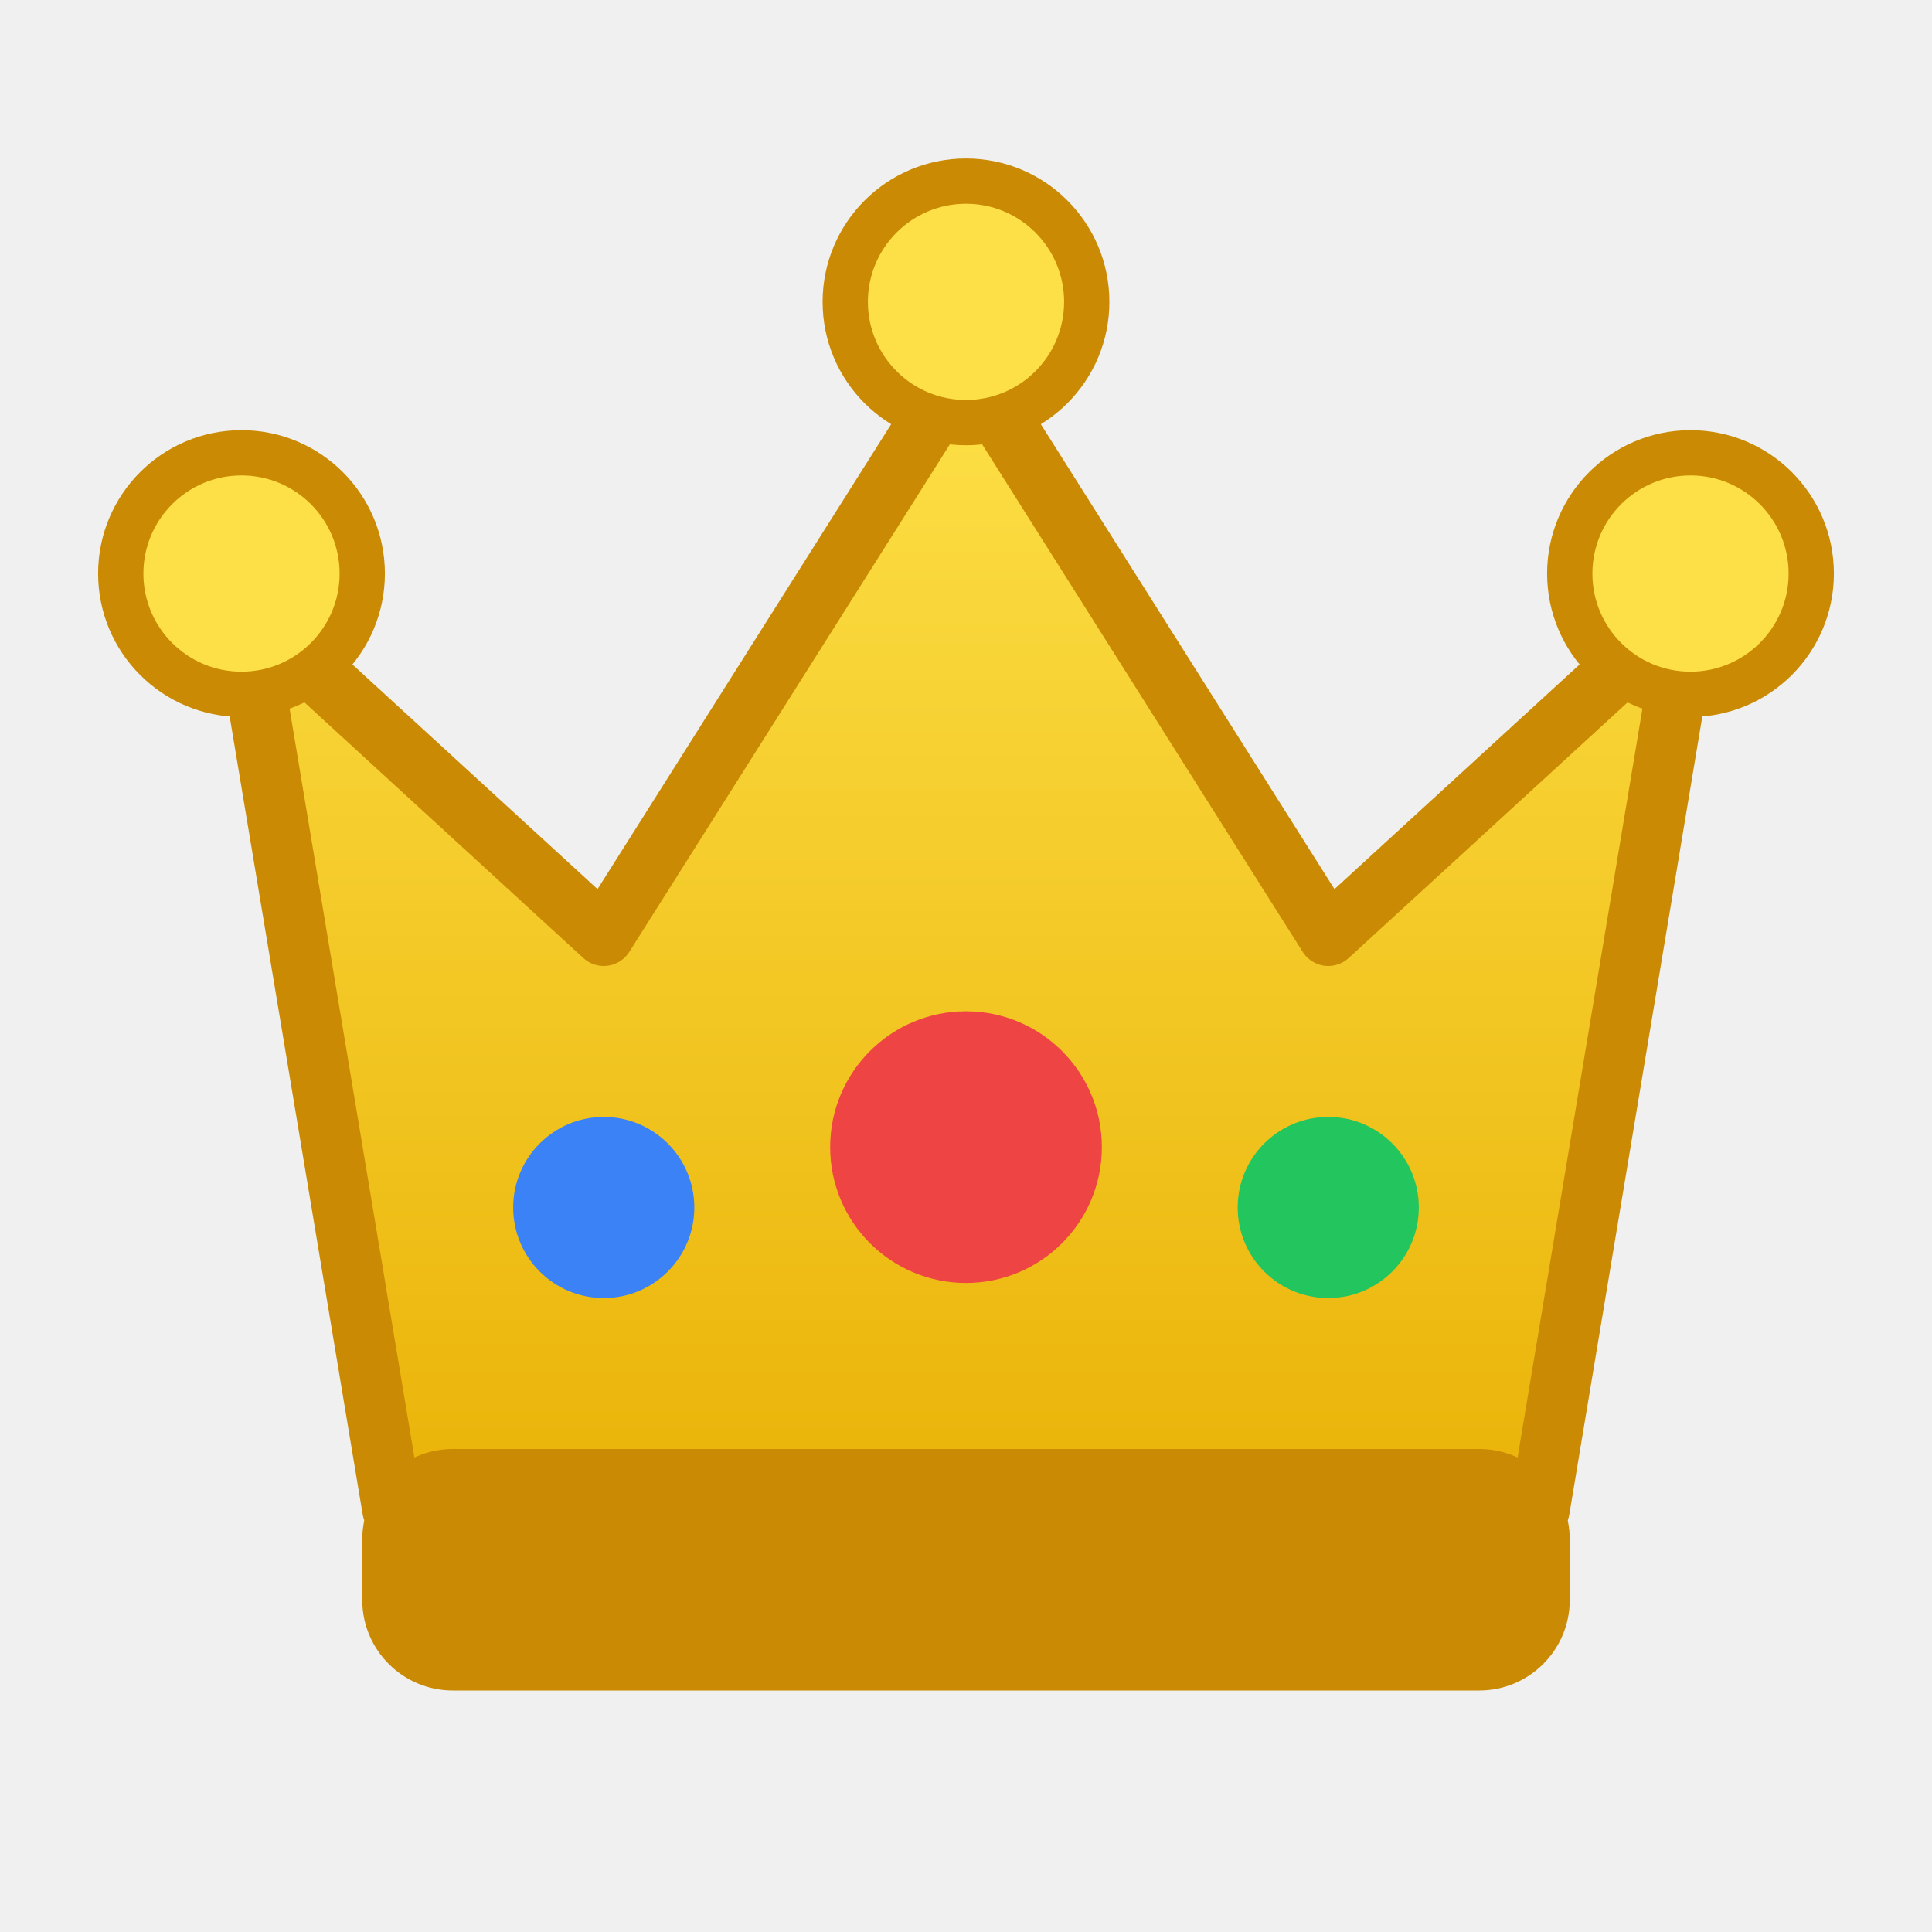
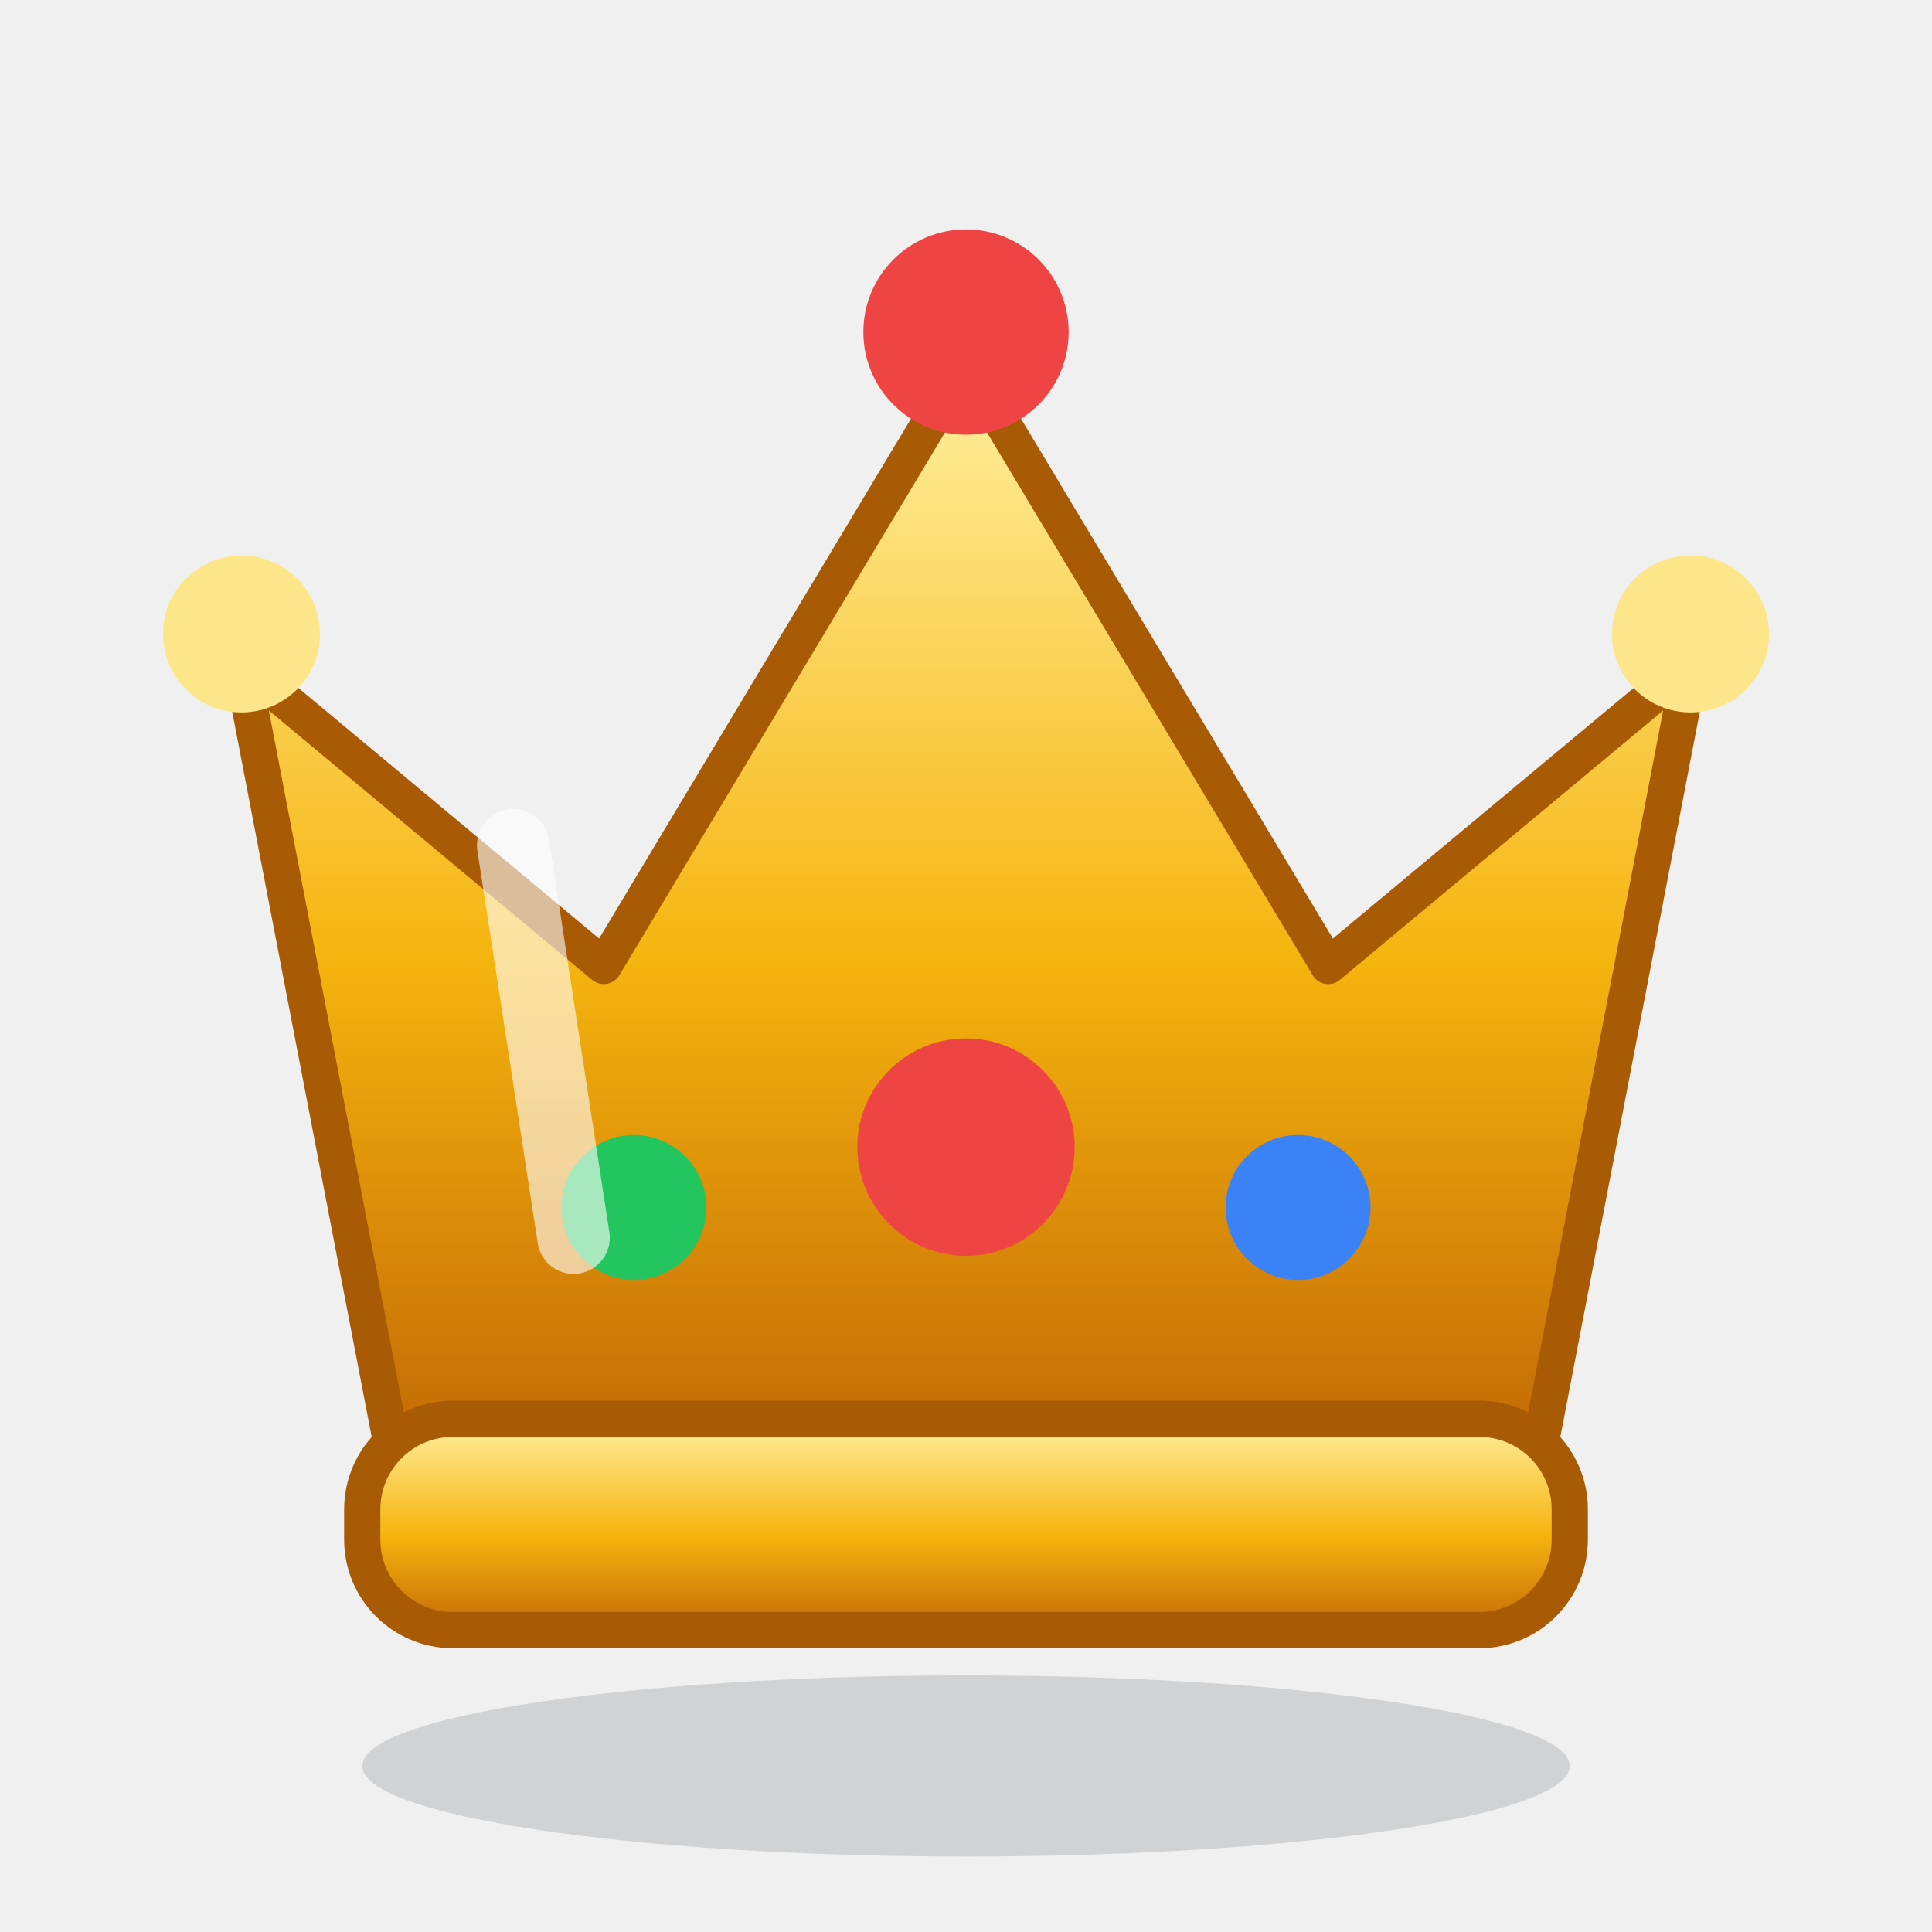
<svg xmlns="http://www.w3.org/2000/svg" viewBox="0 0 64 64">
  <defs>
-     <linearGradient id="c" x1="0" y1="0" x2="0" y2="1">
-       <stop offset="0" stop-color="#fde047" />
-       <stop offset="1" stop-color="#eab308" />
+     <linearGradient id="g" x1="0" y1="0" x2="0" y2="1">
+       <stop offset="0" stop-color="#fff0a0" />
+       <stop offset="0.55" stop-color="#f6b40e" />
+       <stop offset="1" stop-color="#c26a05" />
    </linearGradient>
  </defs>
-   <path d="M8 20l12 11 12-19 12 19 12-11-5 30H13z" fill="url(#c)" stroke="#ca8a04" stroke-width="2" stroke-linejoin="round" />
-   <rect x="12" y="48" width="40" height="8" rx="3" fill="#ca8a04" />
-   <circle cx="8" cy="19" r="4" fill="#fde047" stroke="#ca8a04" stroke-width="1.5" />
-   <circle cx="32" cy="10" r="4" fill="#fde047" stroke="#ca8a04" stroke-width="1.5" />
-   <circle cx="56" cy="19" r="4" fill="#fde047" stroke="#ca8a04" stroke-width="1.5" />
-   <circle cx="32" cy="38" r="4.5" fill="#ef4444" />
-   <circle cx="20" cy="40" r="3" fill="#3b82f6" />
-   <circle cx="44" cy="40" r="3" fill="#22c55e" />
+   <ellipse cx="32" cy="58.5" rx="20" ry="3" fill="#0b1726" opacity=".14" />
+   <path d="M8 22l12 10 12-20 12 20 12-10-5 26H13z" fill="url(#g)" stroke="#a85a05" stroke-width="1.2" stroke-linejoin="round" />
+   <rect x="12" y="47" width="40" height="7" rx="3" fill="url(#g)" stroke="#a85a05" stroke-width="1.2" />
+   <circle cx="32" cy="11" r="3.4" fill="#ef4444" />
+   <circle cx="8" cy="21" r="2.6" fill="#fde68a" />
+   <circle cx="56" cy="21" r="2.6" fill="#fde68a" />
+   <circle cx="32" cy="38" r="3.6" fill="#ef4444" />
+   <circle cx="21" cy="40" r="2.4" fill="#22c55e" />
+   <circle cx="43" cy="40" r="2.4" fill="#3b82f6" />
+   <path d="M17 28l2 13" stroke="#fff" stroke-width="2.4" stroke-linecap="round" opacity=".6" />
</svg>
